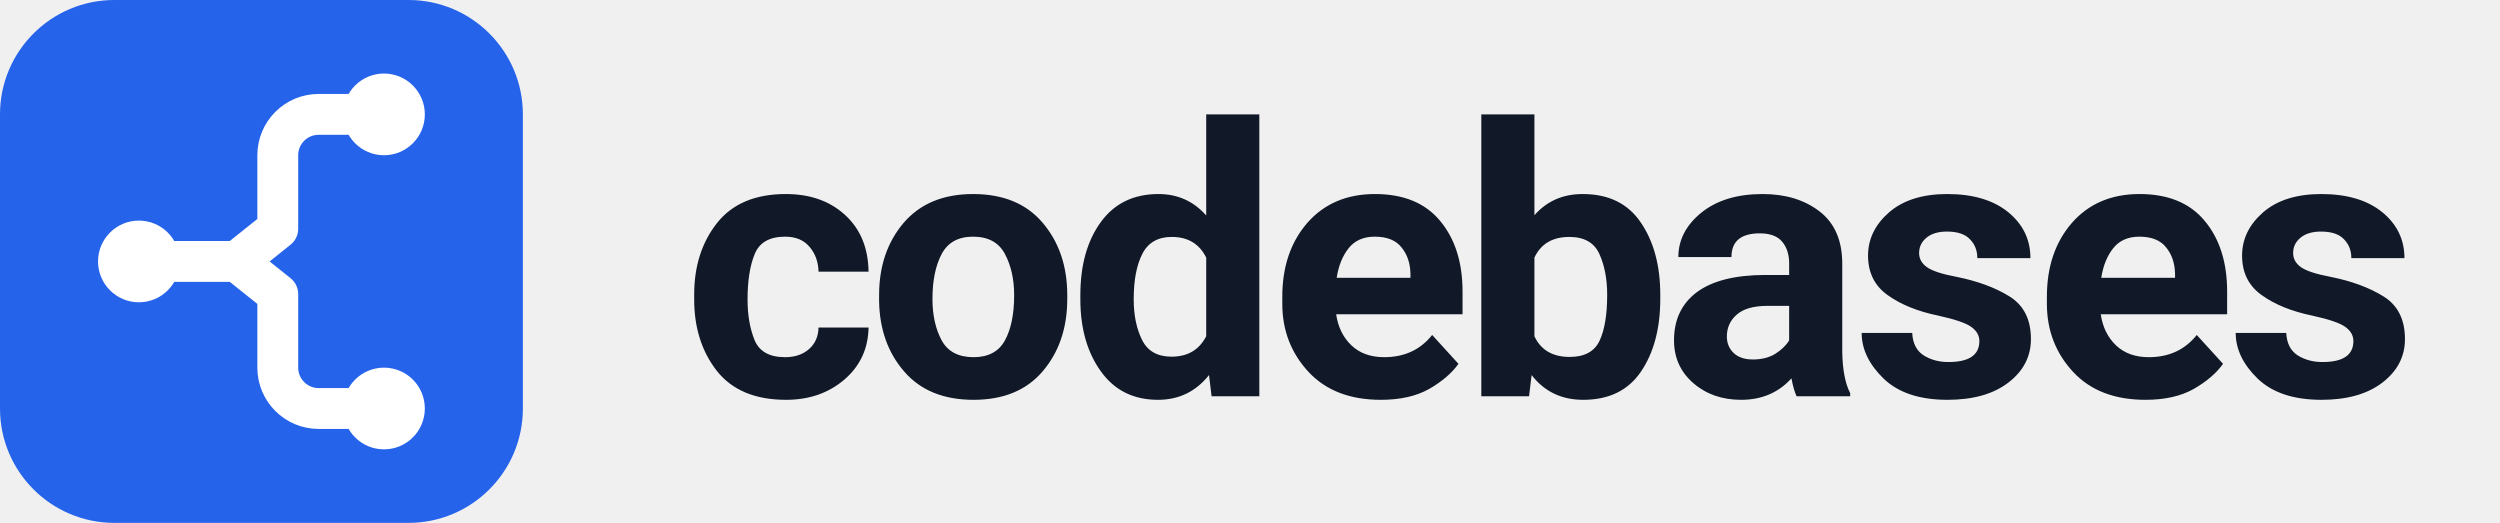
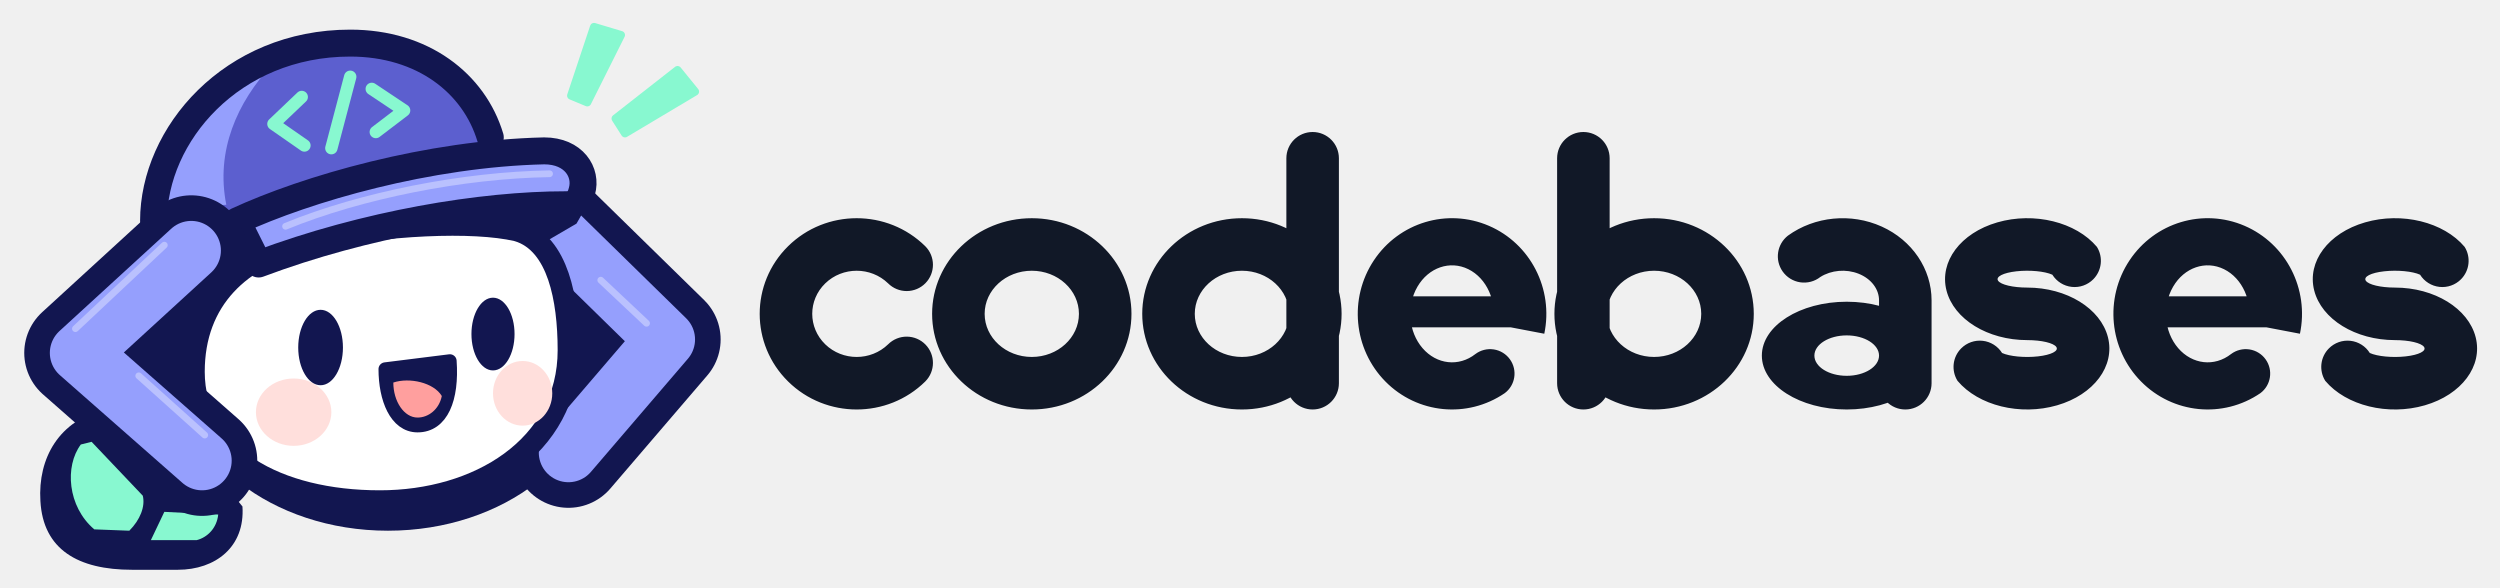
- <svg xmlns="http://www.w3.org/2000/svg" viewBox="0 0 153 32" width="153" height="32" role="img" aria-label="codebases">
-   <rect width="32" height="32" rx="7" fill="#2563eb" />
-   <g>
-     <path d="M8.5 16h6M22 7h-2.5A2.5 2.5 0 0 0 17 9.5V14l-2.5 2 2.5 2v4.5a2.5 2.5 0 0 0 2.5 2.5H22" fill="none" stroke="#ffffff" stroke-width="2.5" stroke-linecap="round" stroke-linejoin="round" />
-     <g fill="#ffffff">
-       <circle cx="8.5" cy="16" r="2.5" />
-       <circle cx="23.5" cy="7" r="2.5" />
-       <circle cx="23.5" cy="25" r="2.5" />
-     </g>
-   </g>
-   <text x="41.75" y="24.25" fill="#111827" font-family="ui-sans-serif, system-ui, -apple-system, 'Segoe UI', Roboto, 'Helvetica Neue', Arial, sans-serif" font-size="23" font-weight="700" letter-spacing="-0.69" textLength="108.75" lengthAdjust="spacing">codebases</text>
+ <svg xmlns="http://www.w3.org/2000/svg" viewBox="86 342 928 218" width="928" height="218" role="img" aria-label="codebases">
+   <path d="M125 494C108 498 100 512 101 528C102 546 115 553.5 135 553.5L152 553.5C166 553.5 177 545 176 530L150 498Z" fill="#121650" />
+   <path d="M116 507C110 515 111 530 121 538.5L134 539C138 535 140 530 139 526L120 506Z" fill="#88f8d0" />
+   <path d="M142 542.5L147 532L167 533C166.5 538 163 541.5 159 542.5Z" fill="#88f8d0" />
+   <path d="M152 478A78 61 0 0 1 308 478A78 61 0 0 1 152 478Z" fill="#121650" />
+   <path d="M132 473L170 438L170 508ZM317 468L288 438L288 502Z" fill="#121650" />
+   <path d="M286 422L333 468L297 510" fill="none" stroke="#121650" stroke-width="41" stroke-linecap="round" stroke-linejoin="round" />
+   <path d="M286 422L333 468L297 510" fill="none" stroke="#959ffd" stroke-width="22" stroke-linecap="round" stroke-linejoin="round" />
+   <path d="M309 446L326 462" fill="none" stroke="#ffffff" stroke-width="2.5" stroke-linecap="round" stroke-linejoin="round" opacity="0.35" />
+   <path d="M162 480C162 455 178 441 200 435.5C230 429 262 428 277 431.5C289 435 293 453 293 472C293 505 262 524 227 524C190 524 162 508 162 480Z" fill="none" stroke="#121650" stroke-width="16" stroke-linecap="round" stroke-linejoin="round" />
+   <path d="M162 480C162 455 178 441 200 435.5C230 429 262 428 277 431.5C289 435 293 453 293 472C293 505 262 524 227 524C190 524 162 508 162 480Z" fill="#ffffff" />
+   <path d="M181 495A14 12.5 0 0 1 209 495A14 12.5 0 0 1 181 495Z" fill="#ffdfdc" />
+   <path d="M269 488A11 12 0 0 1 291 488A11 12 0 0 1 269 488Z" fill="#ffdfdc" />
+   <path d="M196.7 471A8.3 14 0 0 1 213.3 471A8.3 14 0 0 1 196.7 471Z" fill="#121650" />
+   <path d="M261 466A8 13.5 0 0 1 277 466A8 13.5 0 0 1 261 466Z" fill="#121650" />
+   <path d="M229 479L253 476C254 490 250 500 241 500C233 500 229 490 229 479Z" fill="#121650" stroke="#121650" stroke-width="5" stroke-linecap="round" stroke-linejoin="round" />
+   <path d="M232 484C238 482 247 484 250 489C249 494 245 497 241 497C236 497 232 491 232 484Z" fill="#ff9f9e" />
+   <path d="M160 432L175 425L250 405L302 402L304 418L300 425L288 432L270 426L230 424L200 430L176 439L160 441Z" fill="#121650" />
+   <path d="M143 424C143 392 172 358 216 358C243 358 262 373 268 393L272 402L180 430Z" fill="#5c5fcf" />
+   <path d="M148 420C148 398 164 376 187 366C174 380 166 398 170 418Z" fill="#959ffd" />
+   <path d="M143 424C143 392 172 358 216 358C243 358 262 373 268 393" fill="none" stroke="#121650" stroke-width="10" stroke-linecap="round" stroke-linejoin="round" />
+   <path d="M198 378L187.5 388L199 396" fill="none" stroke="#88f8d0" stroke-width="4.6" stroke-linecap="round" stroke-linejoin="round" />
+   <path d="M216 370.5L209 397" fill="none" stroke="#88f8d0" stroke-width="4.6" stroke-linecap="round" stroke-linejoin="round" />
+   <path d="M224 375L236 383L225.5 391" fill="none" stroke="#88f8d0" stroke-width="4.6" stroke-linecap="round" stroke-linejoin="round" />
+   <path d="M174 424C200 412 245 399 288 398C299 398 304 406 302 413C301 417 299 418 296 418C265 418 222 425 182 440Z" fill="#959ffd" stroke="#121650" stroke-width="10" stroke-linecap="round" stroke-linejoin="round" />
+   <path d="M192 426C220 414.5 258 407 290 406.5" fill="none" stroke="#ffffff" stroke-width="2.5" stroke-linecap="round" stroke-linejoin="round" opacity="0.35" />
+   <path d="M157 435L115.5 473L161 513" fill="none" stroke="#121650" stroke-width="41" stroke-linecap="round" stroke-linejoin="round" />
+   <path d="M157 435L115.5 473L161 513" fill="none" stroke="#959ffd" stroke-width="22" stroke-linecap="round" stroke-linejoin="round" />
+   <path d="M114 464L147 433" fill="none" stroke="#ffffff" stroke-width="2.5" stroke-linecap="round" stroke-linejoin="round" opacity="0.35" />
+   <path d="M137.5 481.5L162 503.5" fill="none" stroke="#ffffff" stroke-width="2.5" stroke-linecap="round" stroke-linejoin="round" opacity="0.35" />
+   <path d="M306.5 352L316.5 355L304 380L298 377.5Z" fill="#88f8d0" stroke="#88f8d0" stroke-width="3" stroke-linecap="round" stroke-linejoin="round" />
+   <path d="M337.5 368L344 376L318 391.5L314.5 386Z" fill="#88f8d0" stroke="#88f8d0" stroke-width="3" stroke-linecap="round" stroke-linejoin="round" />
+   <path transform="translate(367 390)" d="M62.46 93.6A36 35.5 0 0 1 11.54 93.6A36 35.5 0 0 1 11.54 43.4A36 35.5 0 0 1 62.46 43.4A9.75 9.75 0 0 1 62.52 57.12A9.75 9.75 0 0 1 48.67 57.19A16.5 16 0 0 0 25.33 57.19A16.5 16 0 0 0 25.33 79.81A16.5 16 0 0 0 48.67 79.81A9.75 9.75 0 0 1 62.52 79.88A9.75 9.75 0 0 1 62.46 93.6ZM65 68.5A37 35.5 0 0 1 139 68.5A37 35.5 0 0 1 65 68.5ZM84.5 68.5A17.5 16 0 0 0 119.5 68.5A17.5 16 0 0 0 84.5 68.5ZM143 68.5A37 35.5 0 0 1 217 68.5A37 35.5 0 0 1 143 68.5ZM162.5 68.5A17.5 16 0 0 0 197.5 68.5A17.5 16 0 0 0 162.5 68.5ZM196.5 10.75A9.75 9.75 0 0 1 216 10.75L216 94.25A9.75 9.75 0 0 1 196.5 94.25ZM277.57 97.93A35 35.5 0 0 1 233.25 93.6A35 35.5 0 0 1 228.98 48.65A35 35.5 0 0 1 271.68 35.82A35 35.5 0 0 1 292.24 75.88L273.16 72.24A15.5 18 0 0 0 264.06 51.93A15.5 18 0 0 0 245.15 58.43A15.5 18 0 0 0 247.04 81.23A15.5 18 0 0 0 266.67 83.42A9.07 9.07 0 0 1 279.5 85.4A9.07 9.07 0 0 1 277.57 97.93ZM238 62L288 62L288 73.5L238 73.5ZM297 10.75A9.75 9.75 0 0 1 316.5 10.75L316.5 94.25A9.75 9.75 0 0 1 297 94.25ZM296 68.5A37 35.5 0 0 1 370 68.5A37 35.5 0 0 1 296 68.5ZM315.5 68.5A17.5 16 0 0 0 350.5 68.5A17.5 16 0 0 0 315.5 68.5ZM382.68 39.47A33 30.5 0 0 1 417.47 36.09A33 30.5 0 0 1 436 63.5L416.5 63.5A13.5 11 0 0 0 408.92 53.61A13.5 11 0 0 0 394.69 54.83A9.75 9.75 0 0 1 380.69 52.73A9.75 9.75 0 0 1 382.68 39.47ZM416.5 63.5A9.75 9.75 0 0 1 436 63.5L436 94.25A9.75 9.75 0 0 1 416.5 94.25ZM373 84A31.5 20 0 0 1 436 84A31.5 20 0 0 1 373 84ZM392.5 84A12 7.5 0 0 0 416.5 84A12 7.5 0 0 0 392.5 84ZM497.37 43.64A30.5 22.63 0 0 0 460.4 34.55A30.5 22.63 0 0 0 441.53 59.81A30.5 22.63 0 0 0 471.5 78.25A11 3.13 0 0 1 482.31 80.8A11 3.13 0 0 1 475.5 84.29A11 3.13 0 0 1 462.17 83.03A9.75 9.75 0 0 0 446.98 81.33A9.75 9.75 0 0 0 445.63 93.36A30.5 22.63 0 0 0 482.6 102.45A30.5 22.63 0 0 0 501.47 77.19A30.5 22.63 0 0 0 471.5 58.75A11 3.13 0 0 1 460.69 56.2A11 3.13 0 0 1 467.5 52.71A11 3.13 0 0 1 480.83 53.97A9.75 9.75 0 0 0 496.02 55.67A9.75 9.75 0 0 0 497.37 43.64ZM558.07 97.93A35 35.5 0 0 1 513.75 93.6A35 35.5 0 0 1 509.48 48.65A35 35.5 0 0 1 552.18 35.82A35 35.5 0 0 1 572.74 75.88L553.66 72.24A15.5 18 0 0 0 544.56 51.93A15.5 18 0 0 0 525.65 58.43A15.5 18 0 0 0 527.54 81.23A15.5 18 0 0 0 547.17 83.42A9.07 9.07 0 0 1 560 85.4A9.07 9.07 0 0 1 558.07 97.93ZM518.5 62L568.5 62L568.5 73.5L518.5 73.5ZM633.87 43.64A30.5 22.63 0 0 0 596.9 34.55A30.5 22.63 0 0 0 578.03 59.81A30.5 22.63 0 0 0 608 78.25A11 3.13 0 0 1 618.81 80.8A11 3.13 0 0 1 612 84.29A11 3.13 0 0 1 598.67 83.03A9.75 9.75 0 0 0 583.48 81.33A9.75 9.75 0 0 0 582.13 93.36A30.5 22.63 0 0 0 619.1 102.45A30.5 22.63 0 0 0 637.97 77.19A30.5 22.63 0 0 0 608 58.75A11 3.13 0 0 1 597.19 56.2A11 3.13 0 0 1 604 52.71A11 3.13 0 0 1 617.33 53.97A9.75 9.75 0 0 0 632.52 55.67A9.75 9.75 0 0 0 633.87 43.64Z" fill="#111827" />
</svg>
